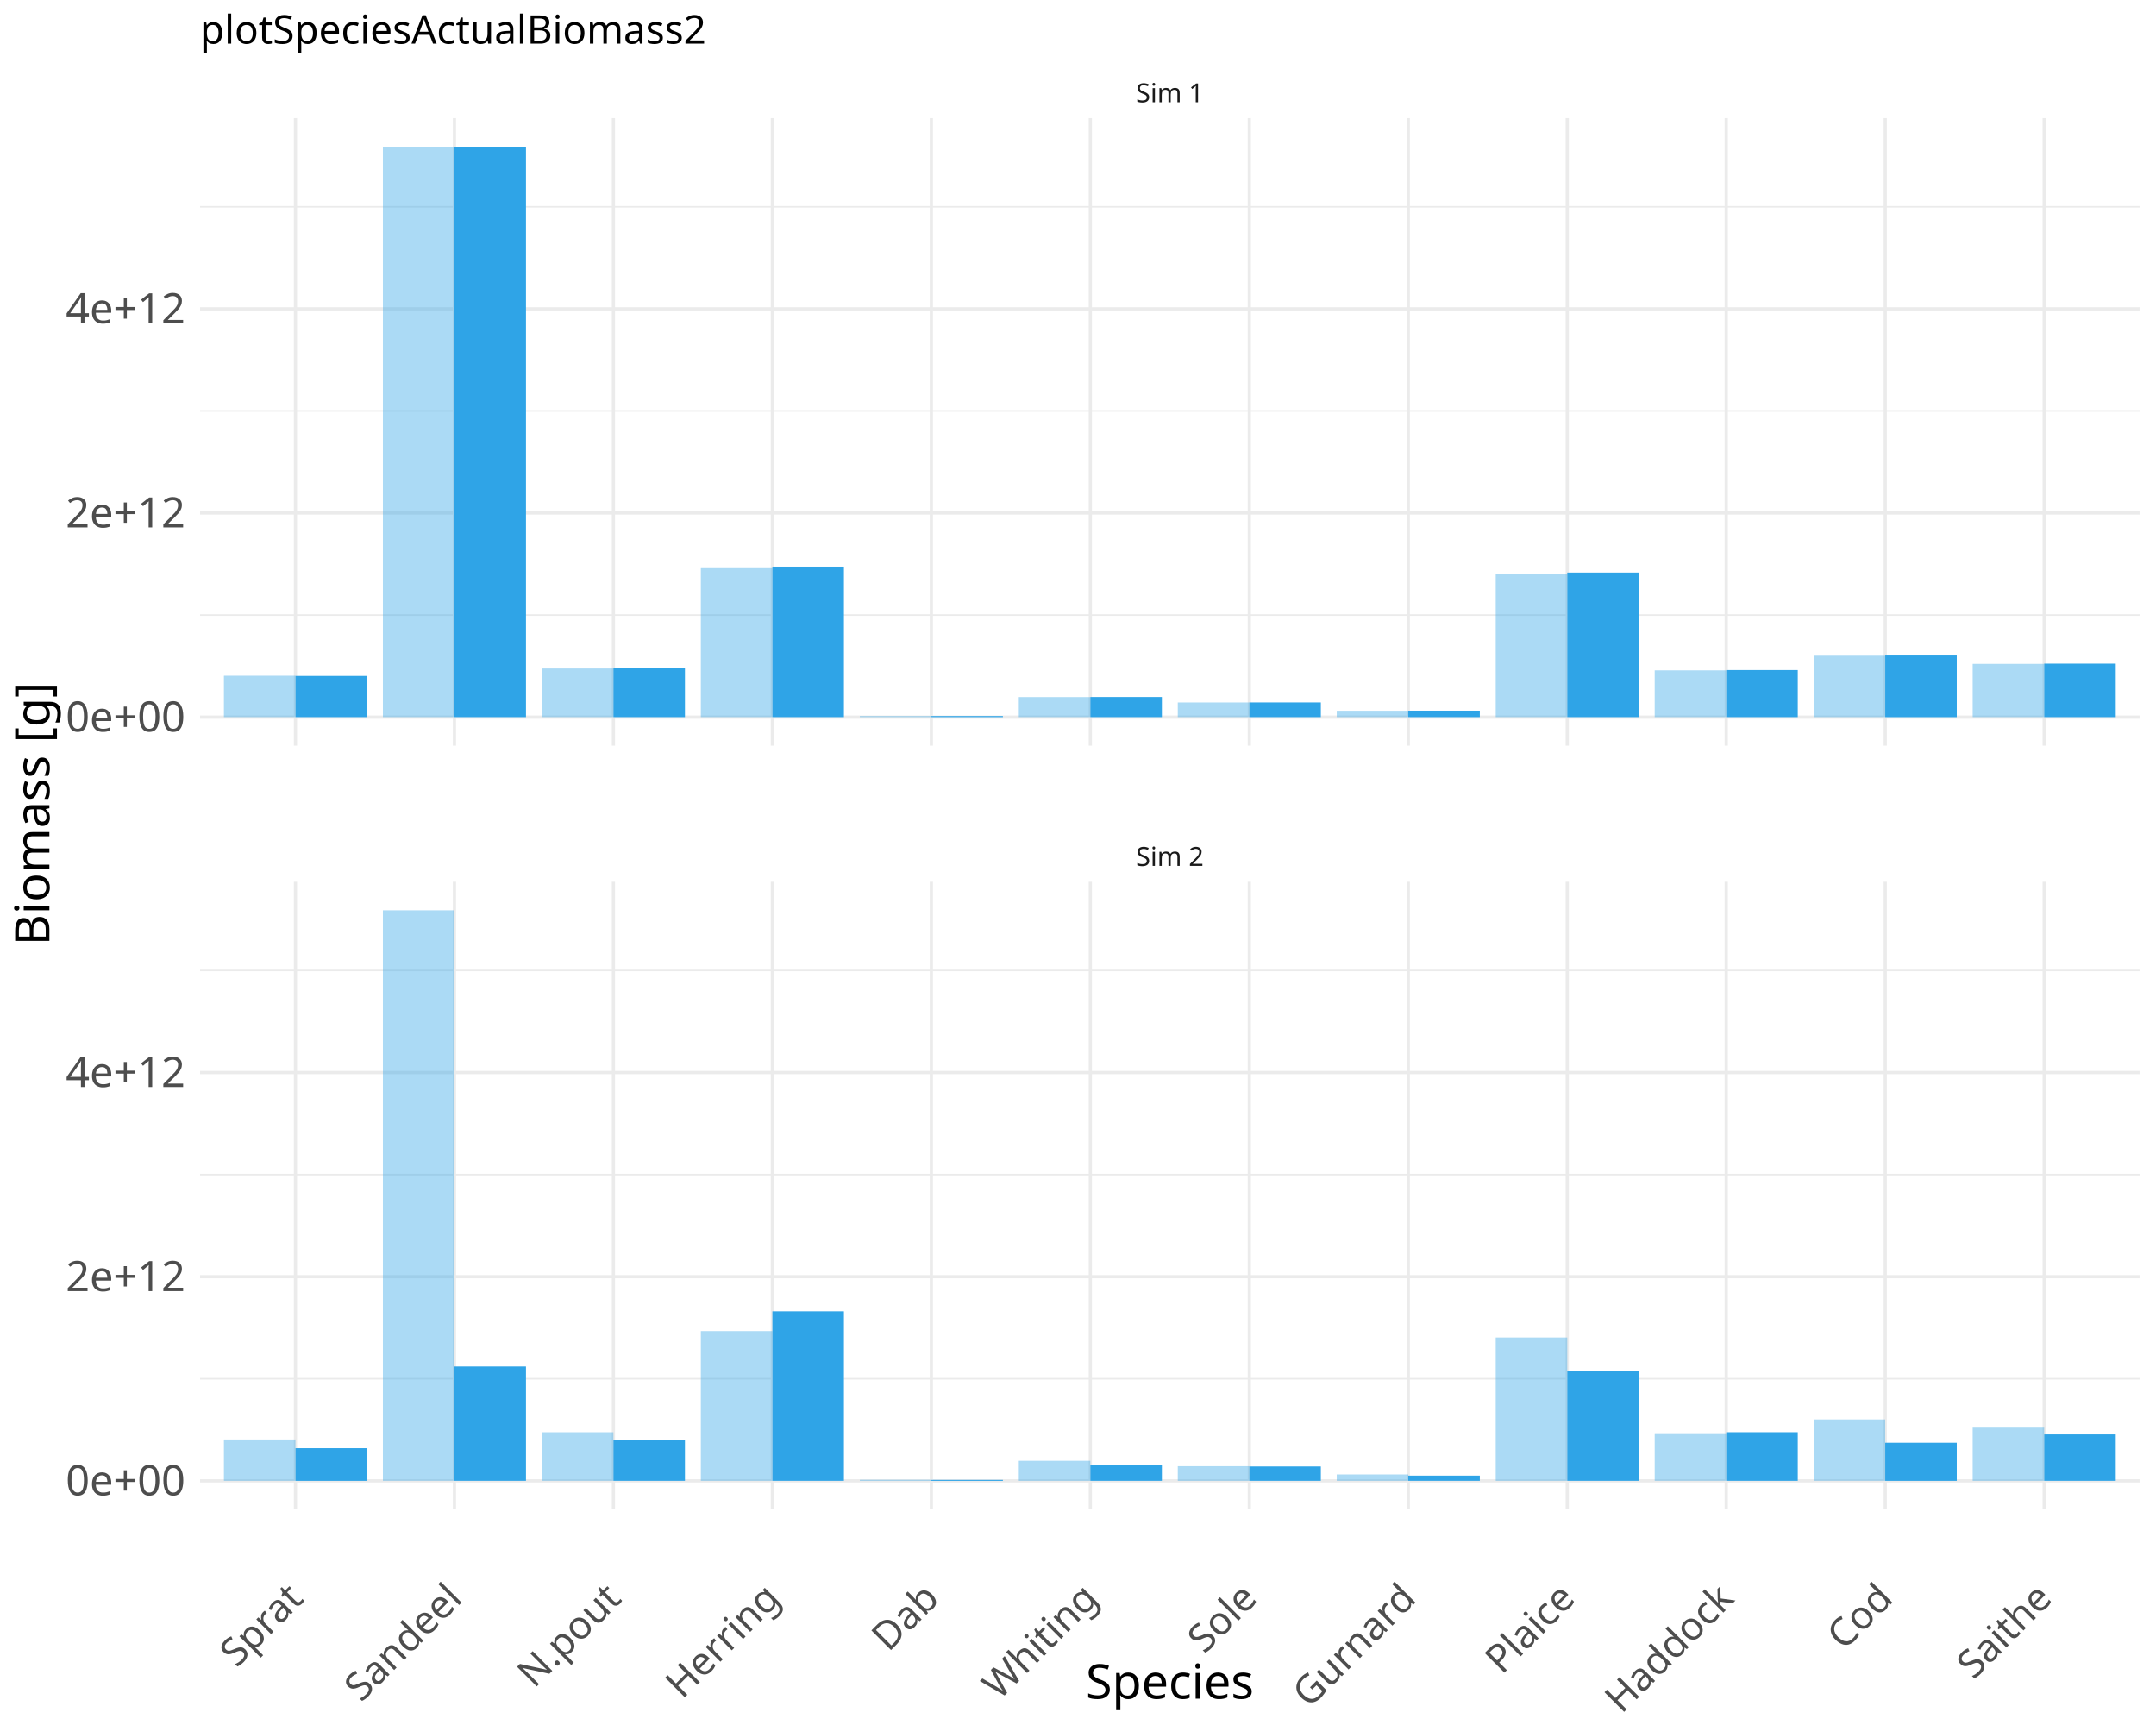
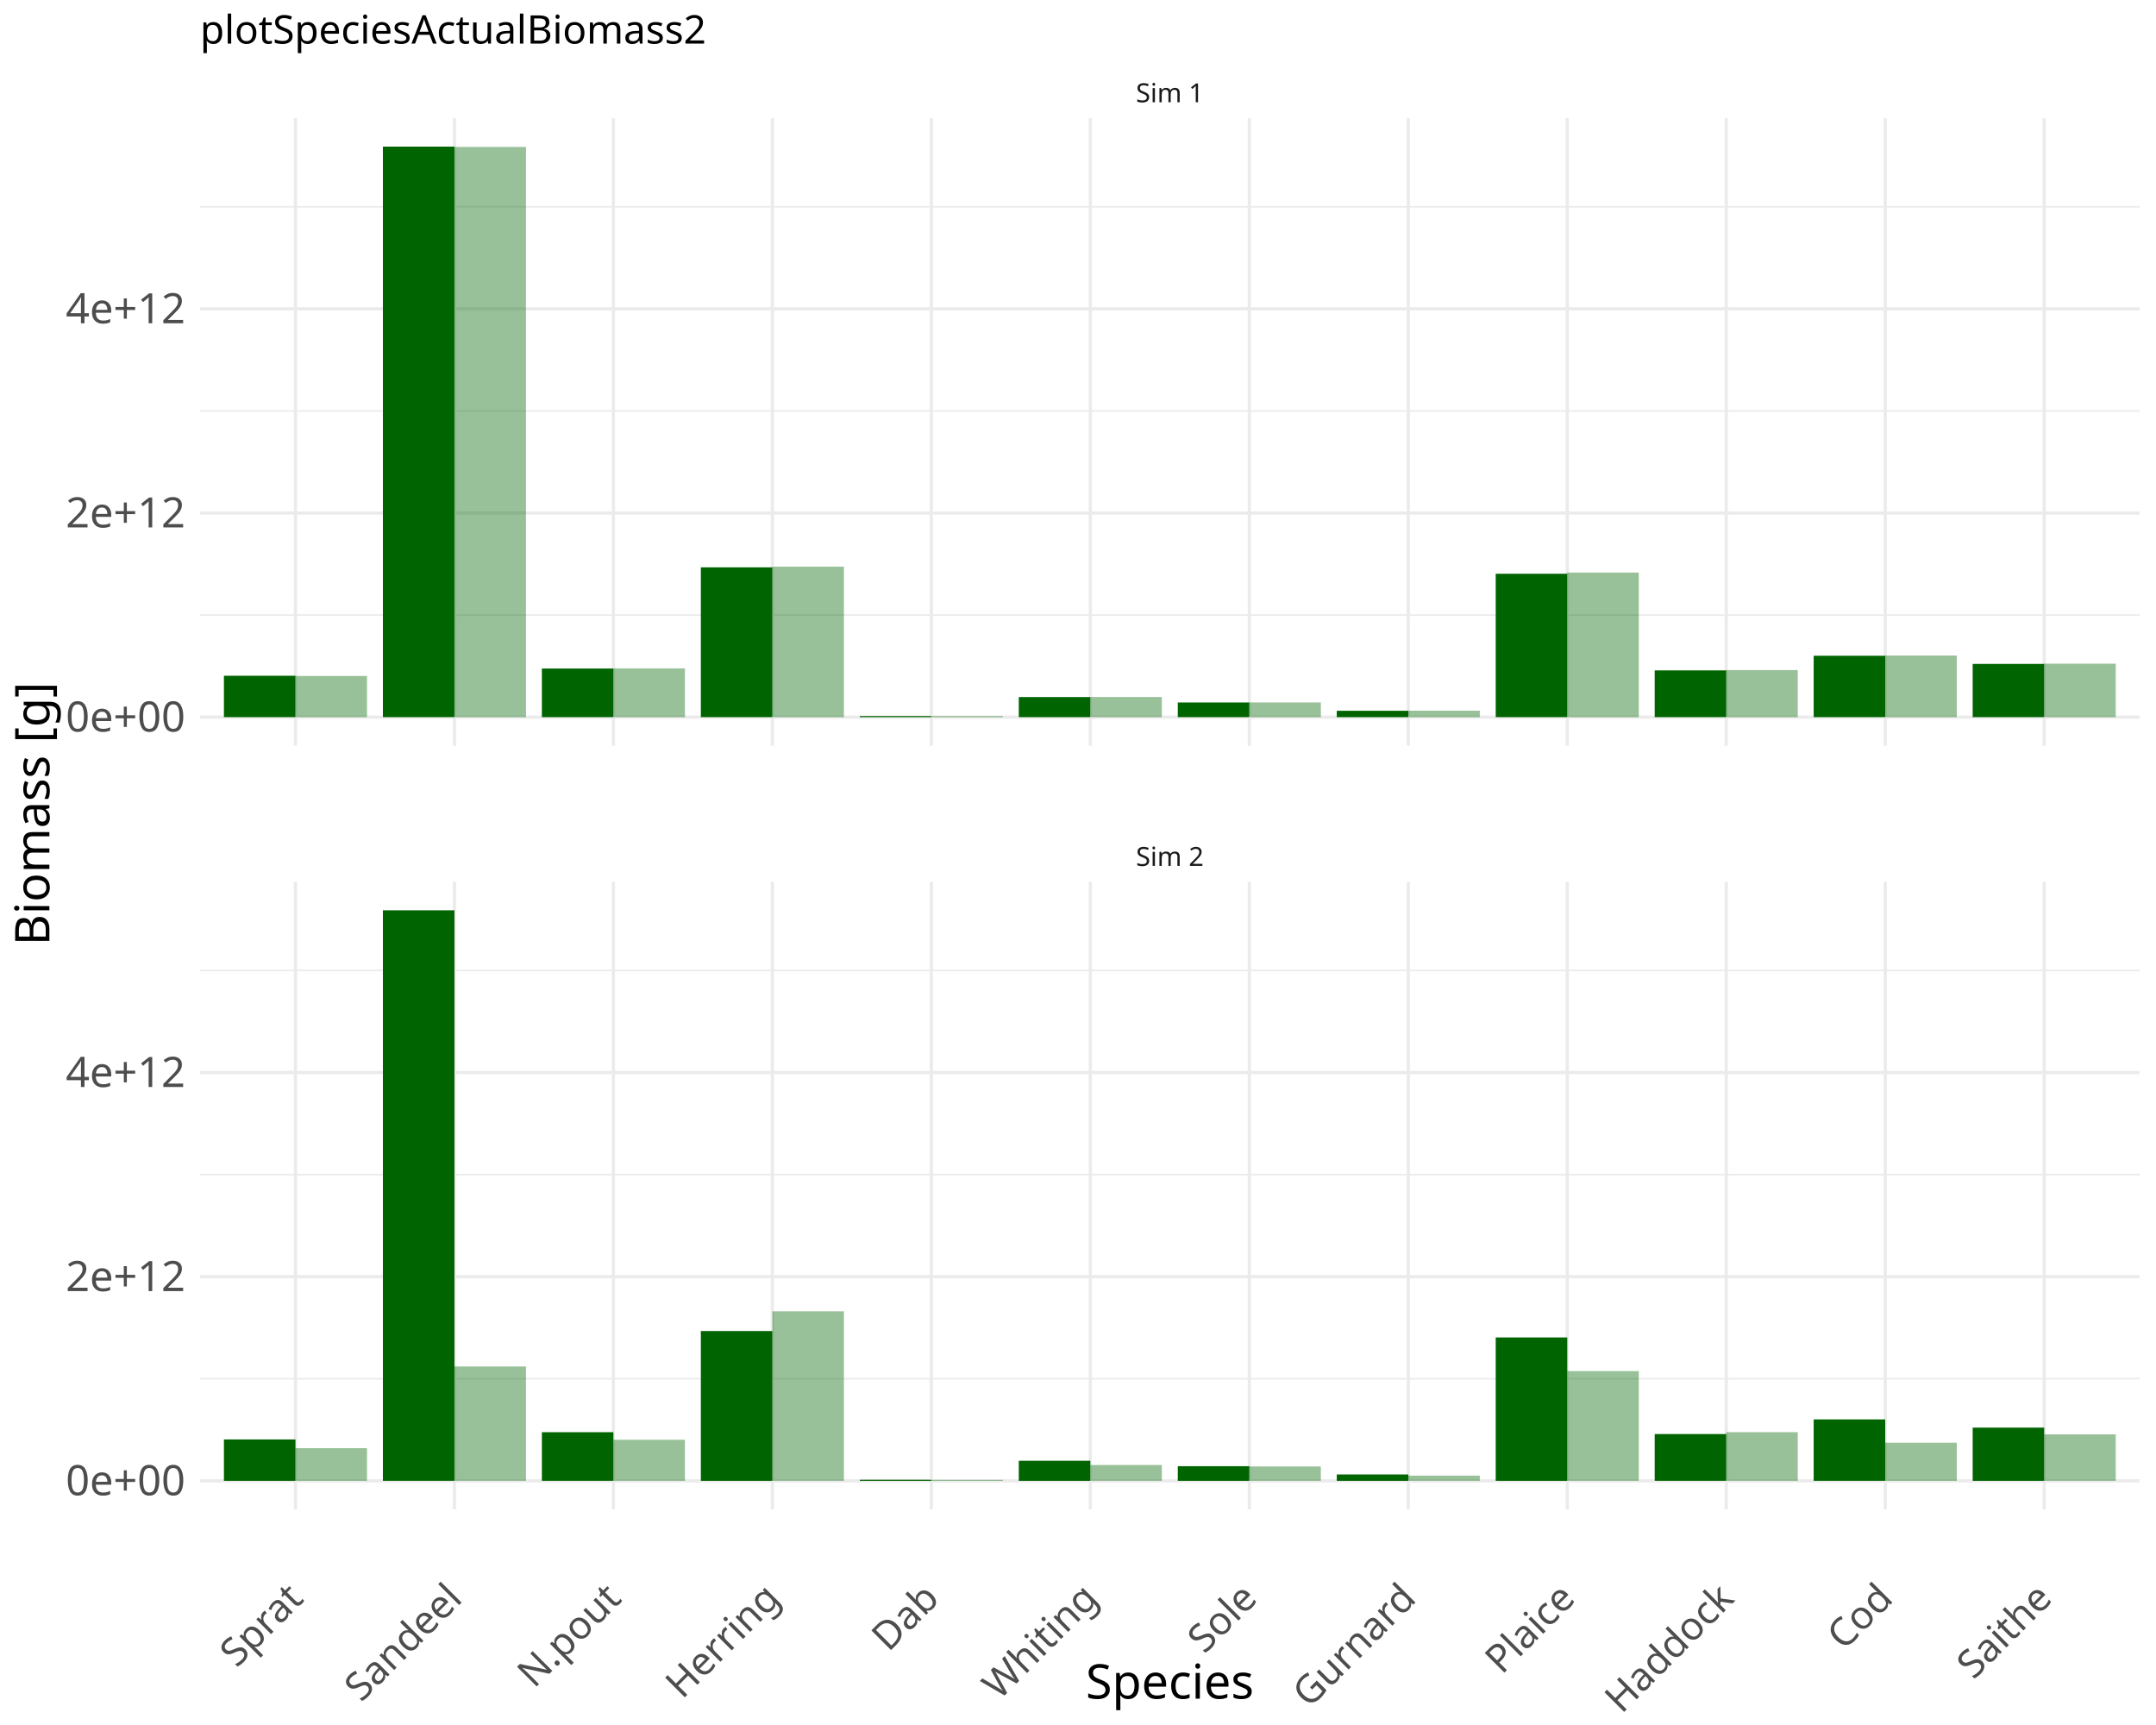
<svg xmlns="http://www.w3.org/2000/svg" class="svglite" data-engine-version="2.0" width="720.00pt" height="576.00pt" viewBox="0 0 720.00 576.00">
  <defs>
    <style type="text/css">
    .svglite line, .svglite polyline, .svglite polygon, .svglite path, .svglite rect, .svglite circle {
      fill: none;
      stroke: #000000;
      stroke-linecap: round;
      stroke-linejoin: round;
      stroke-miterlimit: 10.00;
    }
  </style>
  </defs>
  <rect width="100%" height="100%" style="stroke: none; fill: #FFFFFF;" />
  <defs>
    <clipPath id="cpMC4wMHw3MjAuMDB8MC4wMHw1NzYuMDA=">
      <rect x="0.00" y="0.00" width="720.00" height="576.00" />
    </clipPath>
  </defs>
  <g clip-path="url(#cpMC4wMHw3MjAuMDB8MC4wMHw1NzYuMDA=)">
    <rect x="0.00" y="0.00" width="720.00" height="576.00" style="stroke-width: 1.07; stroke: none; fill: #FFFFFF;" />
  </g>
  <defs>
    <clipPath id="cpNjYuODF8NzE0LjUyfDM5LjQzfDI0OC45OQ==">
      <rect x="66.81" y="39.43" width="647.71" height="209.55" />
    </clipPath>
  </defs>
  <g clip-path="url(#cpNjYuODF8NzE0LjUyfDM5LjQzfDI0OC45OQ==)">
    <polyline points="66.81,205.38 714.52,205.38 " style="stroke-width: 0.53; stroke: #EBEBEB; stroke-linecap: butt;" />
    <polyline points="66.81,137.21 714.52,137.21 " style="stroke-width: 0.53; stroke: #EBEBEB; stroke-linecap: butt;" />
    <polyline points="66.81,69.05 714.52,69.05 " style="stroke-width: 0.53; stroke: #EBEBEB; stroke-linecap: butt;" />
    <polyline points="66.81,239.46 714.52,239.46 " style="stroke-width: 1.07; stroke: #EBEBEB; stroke-linecap: butt;" />
    <polyline points="66.81,171.30 714.52,171.30 " style="stroke-width: 1.07; stroke: #EBEBEB; stroke-linecap: butt;" />
    <polyline points="66.81,103.13 714.52,103.13 " style="stroke-width: 1.07; stroke: #EBEBEB; stroke-linecap: butt;" />
    <polyline points="98.67,248.99 98.67,39.43 " style="stroke-width: 1.07; stroke: #EBEBEB; stroke-linecap: butt;" />
    <polyline points="151.76,248.99 151.76,39.43 " style="stroke-width: 1.07; stroke: #EBEBEB; stroke-linecap: butt;" />
    <polyline points="204.85,248.99 204.85,39.43 " style="stroke-width: 1.07; stroke: #EBEBEB; stroke-linecap: butt;" />
    <polyline points="257.94,248.99 257.94,39.43 " style="stroke-width: 1.07; stroke: #EBEBEB; stroke-linecap: butt;" />
    <polyline points="311.03,248.99 311.03,39.43 " style="stroke-width: 1.07; stroke: #EBEBEB; stroke-linecap: butt;" />
    <polyline points="364.12,248.99 364.12,39.43 " style="stroke-width: 1.07; stroke: #EBEBEB; stroke-linecap: butt;" />
    <polyline points="417.21,248.99 417.21,39.43 " style="stroke-width: 1.07; stroke: #EBEBEB; stroke-linecap: butt;" />
    <polyline points="470.30,248.99 470.30,39.43 " style="stroke-width: 1.07; stroke: #EBEBEB; stroke-linecap: butt;" />
    <polyline points="523.39,248.99 523.39,39.43 " style="stroke-width: 1.07; stroke: #EBEBEB; stroke-linecap: butt;" />
    <polyline points="576.48,248.99 576.48,39.43 " style="stroke-width: 1.07; stroke: #EBEBEB; stroke-linecap: butt;" />
    <polyline points="629.58,248.99 629.58,39.43 " style="stroke-width: 1.07; stroke: #EBEBEB; stroke-linecap: butt;" />
    <polyline points="682.67,248.99 682.67,39.43 " style="stroke-width: 1.07; stroke: #EBEBEB; stroke-linecap: butt;" />
-     <rect x="74.78" y="225.64" width="23.89" height="13.82" style="stroke-width: 1.07; stroke: none; stroke-linecap: butt; stroke-linejoin: miter; fill: #2FA4E7; fill-opacity: 0.40;" />
-     <rect x="127.87" y="48.96" width="23.89" height="190.50" style="stroke-width: 1.07; stroke: none; stroke-linecap: butt; stroke-linejoin: miter; fill: #2FA4E7; fill-opacity: 0.40;" />
-     <rect x="180.96" y="223.23" width="23.89" height="16.23" style="stroke-width: 1.07; stroke: none; stroke-linecap: butt; stroke-linejoin: miter; fill: #2FA4E7; fill-opacity: 0.40;" />
-     <rect x="234.05" y="189.44" width="23.89" height="50.02" style="stroke-width: 1.07; stroke: none; stroke-linecap: butt; stroke-linejoin: miter; fill: #2FA4E7; fill-opacity: 0.40;" />
-     <rect x="287.14" y="239.10" width="23.89" height="0.36" style="stroke-width: 1.07; stroke: none; stroke-linecap: butt; stroke-linejoin: miter; fill: #2FA4E7; fill-opacity: 0.40;" />
-     <rect x="340.23" y="232.76" width="23.89" height="6.70" style="stroke-width: 1.07; stroke: none; stroke-linecap: butt; stroke-linejoin: miter; fill: #2FA4E7; fill-opacity: 0.40;" />
-     <rect x="393.32" y="234.57" width="23.89" height="4.89" style="stroke-width: 1.07; stroke: none; stroke-linecap: butt; stroke-linejoin: miter; fill: #2FA4E7; fill-opacity: 0.40;" />
-     <rect x="446.41" y="237.34" width="23.89" height="2.13" style="stroke-width: 1.07; stroke: none; stroke-linecap: butt; stroke-linejoin: miter; fill: #2FA4E7; fill-opacity: 0.40;" />
-     <rect x="499.50" y="191.58" width="23.89" height="47.88" style="stroke-width: 1.07; stroke: none; stroke-linecap: butt; stroke-linejoin: miter; fill: #2FA4E7; fill-opacity: 0.40;" />
-     <rect x="552.59" y="223.85" width="23.89" height="15.61" style="stroke-width: 1.07; stroke: none; stroke-linecap: butt; stroke-linejoin: miter; fill: #2FA4E7; fill-opacity: 0.40;" />
-     <rect x="605.68" y="218.96" width="23.89" height="20.50" style="stroke-width: 1.07; stroke: none; stroke-linecap: butt; stroke-linejoin: miter; fill: #2FA4E7; fill-opacity: 0.40;" />
-     <rect x="658.78" y="221.69" width="23.89" height="17.77" style="stroke-width: 1.07; stroke: none; stroke-linecap: butt; stroke-linejoin: miter; fill: #2FA4E7; fill-opacity: 0.40;" />
-     <rect x="98.67" y="225.71" width="23.89" height="13.75" style="stroke-width: 1.07; stroke: none; stroke-linecap: butt; stroke-linejoin: miter; fill: #2FA4E7;" />
-     <rect x="151.76" y="49.05" width="23.89" height="190.41" style="stroke-width: 1.07; stroke: none; stroke-linecap: butt; stroke-linejoin: miter; fill: #2FA4E7;" />
-     <rect x="204.85" y="223.18" width="23.89" height="16.28" style="stroke-width: 1.07; stroke: none; stroke-linecap: butt; stroke-linejoin: miter; fill: #2FA4E7;" />
-     <rect x="257.94" y="189.21" width="23.89" height="50.25" style="stroke-width: 1.07; stroke: none; stroke-linecap: butt; stroke-linejoin: miter; fill: #2FA4E7;" />
-     <rect x="311.03" y="239.10" width="23.89" height="0.36" style="stroke-width: 1.07; stroke: none; stroke-linecap: butt; stroke-linejoin: miter; fill: #2FA4E7;" />
-     <rect x="364.12" y="232.74" width="23.89" height="6.72" style="stroke-width: 1.07; stroke: none; stroke-linecap: butt; stroke-linejoin: miter; fill: #2FA4E7;" />
-     <rect x="417.21" y="234.56" width="23.89" height="4.90" style="stroke-width: 1.07; stroke: none; stroke-linecap: butt; stroke-linejoin: miter; fill: #2FA4E7;" />
-     <rect x="470.30" y="237.31" width="23.89" height="2.15" style="stroke-width: 1.07; stroke: none; stroke-linecap: butt; stroke-linejoin: miter; fill: #2FA4E7;" />
-     <rect x="523.39" y="191.19" width="23.89" height="48.27" style="stroke-width: 1.07; stroke: none; stroke-linecap: butt; stroke-linejoin: miter; fill: #2FA4E7;" />
-     <rect x="576.48" y="223.75" width="23.89" height="15.71" style="stroke-width: 1.07; stroke: none; stroke-linecap: butt; stroke-linejoin: miter; fill: #2FA4E7;" />
-     <rect x="629.58" y="218.89" width="23.89" height="20.58" style="stroke-width: 1.07; stroke: none; stroke-linecap: butt; stroke-linejoin: miter; fill: #2FA4E7;" />
-     <rect x="682.67" y="221.61" width="23.89" height="17.85" style="stroke-width: 1.07; stroke: none; stroke-linecap: butt; stroke-linejoin: miter; fill: #2FA4E7;" />
+     <rect x="74.78" y="225.64" width="23.89" height="13.82" style="stroke-width: 1.07; stroke: none; stroke-linecap: butt; stroke-linejoin: miter; fill: #006400;" />
+     <rect x="127.87" y="48.96" width="23.89" height="190.50" style="stroke-width: 1.07; stroke: none; stroke-linecap: butt; stroke-linejoin: miter; fill: #006400;" />
+     <rect x="180.96" y="223.23" width="23.89" height="16.23" style="stroke-width: 1.07; stroke: none; stroke-linecap: butt; stroke-linejoin: miter; fill: #006400;" />
+     <rect x="234.05" y="189.44" width="23.89" height="50.02" style="stroke-width: 1.07; stroke: none; stroke-linecap: butt; stroke-linejoin: miter; fill: #006400;" />
+     <rect x="287.14" y="239.10" width="23.89" height="0.36" style="stroke-width: 1.07; stroke: none; stroke-linecap: butt; stroke-linejoin: miter; fill: #006400;" />
+     <rect x="340.23" y="232.76" width="23.89" height="6.70" style="stroke-width: 1.07; stroke: none; stroke-linecap: butt; stroke-linejoin: miter; fill: #006400;" />
+     <rect x="393.32" y="234.57" width="23.89" height="4.89" style="stroke-width: 1.07; stroke: none; stroke-linecap: butt; stroke-linejoin: miter; fill: #006400;" />
+     <rect x="446.41" y="237.34" width="23.89" height="2.13" style="stroke-width: 1.07; stroke: none; stroke-linecap: butt; stroke-linejoin: miter; fill: #006400;" />
+     <rect x="499.50" y="191.58" width="23.89" height="47.88" style="stroke-width: 1.07; stroke: none; stroke-linecap: butt; stroke-linejoin: miter; fill: #006400;" />
+     <rect x="552.59" y="223.85" width="23.89" height="15.61" style="stroke-width: 1.07; stroke: none; stroke-linecap: butt; stroke-linejoin: miter; fill: #006400;" />
+     <rect x="605.68" y="218.96" width="23.89" height="20.50" style="stroke-width: 1.07; stroke: none; stroke-linecap: butt; stroke-linejoin: miter; fill: #006400;" />
+     <rect x="658.78" y="221.69" width="23.89" height="17.77" style="stroke-width: 1.07; stroke: none; stroke-linecap: butt; stroke-linejoin: miter; fill: #006400;" />
+     <rect x="98.67" y="225.71" width="23.89" height="13.75" style="stroke-width: 1.07; stroke: none; stroke-linecap: butt; stroke-linejoin: miter; fill: #006400; fill-opacity: 0.40;" />
+     <rect x="151.76" y="49.05" width="23.89" height="190.41" style="stroke-width: 1.07; stroke: none; stroke-linecap: butt; stroke-linejoin: miter; fill: #006400; fill-opacity: 0.40;" />
+     <rect x="204.85" y="223.18" width="23.89" height="16.28" style="stroke-width: 1.07; stroke: none; stroke-linecap: butt; stroke-linejoin: miter; fill: #006400; fill-opacity: 0.40;" />
+     <rect x="257.94" y="189.21" width="23.89" height="50.25" style="stroke-width: 1.07; stroke: none; stroke-linecap: butt; stroke-linejoin: miter; fill: #006400; fill-opacity: 0.40;" />
+     <rect x="311.03" y="239.10" width="23.89" height="0.36" style="stroke-width: 1.07; stroke: none; stroke-linecap: butt; stroke-linejoin: miter; fill: #006400; fill-opacity: 0.40;" />
+     <rect x="364.12" y="232.74" width="23.89" height="6.72" style="stroke-width: 1.07; stroke: none; stroke-linecap: butt; stroke-linejoin: miter; fill: #006400; fill-opacity: 0.40;" />
+     <rect x="417.21" y="234.56" width="23.89" height="4.90" style="stroke-width: 1.07; stroke: none; stroke-linecap: butt; stroke-linejoin: miter; fill: #006400; fill-opacity: 0.40;" />
+     <rect x="470.30" y="237.31" width="23.89" height="2.15" style="stroke-width: 1.07; stroke: none; stroke-linecap: butt; stroke-linejoin: miter; fill: #006400; fill-opacity: 0.40;" />
+     <rect x="523.39" y="191.19" width="23.89" height="48.27" style="stroke-width: 1.07; stroke: none; stroke-linecap: butt; stroke-linejoin: miter; fill: #006400; fill-opacity: 0.40;" />
+     <rect x="576.48" y="223.75" width="23.89" height="15.71" style="stroke-width: 1.07; stroke: none; stroke-linecap: butt; stroke-linejoin: miter; fill: #006400; fill-opacity: 0.40;" />
+     <rect x="629.58" y="218.89" width="23.89" height="20.58" style="stroke-width: 1.07; stroke: none; stroke-linecap: butt; stroke-linejoin: miter; fill: #006400; fill-opacity: 0.40;" />
+     <rect x="682.67" y="221.61" width="23.89" height="17.85" style="stroke-width: 1.07; stroke: none; stroke-linecap: butt; stroke-linejoin: miter; fill: #006400; fill-opacity: 0.40;" />
  </g>
  <g clip-path="url(#cpMC4wMHw3MjAuMDB8MC4wMHw1NzYuMDA=)">
</g>
  <defs>
    <clipPath id="cpNjYuODF8NzE0LjUyfDI5NC40NHw1MDMuOTk=">
      <rect x="66.81" y="294.44" width="647.71" height="209.55" />
    </clipPath>
  </defs>
  <g clip-path="url(#cpNjYuODF8NzE0LjUyfDI5NC40NHw1MDMuOTk=)">
    <polyline points="66.81,460.38 714.52,460.38 " style="stroke-width: 0.53; stroke: #EBEBEB; stroke-linecap: butt;" />
    <polyline points="66.81,392.22 714.52,392.22 " style="stroke-width: 0.53; stroke: #EBEBEB; stroke-linecap: butt;" />
    <polyline points="66.81,324.05 714.52,324.05 " style="stroke-width: 0.53; stroke: #EBEBEB; stroke-linecap: butt;" />
    <polyline points="66.81,494.47 714.52,494.47 " style="stroke-width: 1.07; stroke: #EBEBEB; stroke-linecap: butt;" />
    <polyline points="66.81,426.30 714.52,426.30 " style="stroke-width: 1.07; stroke: #EBEBEB; stroke-linecap: butt;" />
    <polyline points="66.81,358.13 714.52,358.13 " style="stroke-width: 1.07; stroke: #EBEBEB; stroke-linecap: butt;" />
    <polyline points="98.67,503.99 98.67,294.44 " style="stroke-width: 1.07; stroke: #EBEBEB; stroke-linecap: butt;" />
    <polyline points="151.76,503.99 151.76,294.44 " style="stroke-width: 1.07; stroke: #EBEBEB; stroke-linecap: butt;" />
    <polyline points="204.85,503.99 204.85,294.44 " style="stroke-width: 1.07; stroke: #EBEBEB; stroke-linecap: butt;" />
    <polyline points="257.94,503.99 257.94,294.44 " style="stroke-width: 1.07; stroke: #EBEBEB; stroke-linecap: butt;" />
    <polyline points="311.03,503.99 311.03,294.44 " style="stroke-width: 1.07; stroke: #EBEBEB; stroke-linecap: butt;" />
    <polyline points="364.12,503.99 364.12,294.44 " style="stroke-width: 1.07; stroke: #EBEBEB; stroke-linecap: butt;" />
    <polyline points="417.21,503.99 417.21,294.44 " style="stroke-width: 1.07; stroke: #EBEBEB; stroke-linecap: butt;" />
    <polyline points="470.30,503.99 470.30,294.44 " style="stroke-width: 1.07; stroke: #EBEBEB; stroke-linecap: butt;" />
    <polyline points="523.39,503.99 523.39,294.44 " style="stroke-width: 1.07; stroke: #EBEBEB; stroke-linecap: butt;" />
    <polyline points="576.48,503.99 576.48,294.44 " style="stroke-width: 1.07; stroke: #EBEBEB; stroke-linecap: butt;" />
    <polyline points="629.58,503.99 629.58,294.44 " style="stroke-width: 1.07; stroke: #EBEBEB; stroke-linecap: butt;" />
    <polyline points="682.67,503.99 682.67,294.44 " style="stroke-width: 1.07; stroke: #EBEBEB; stroke-linecap: butt;" />
-     <rect x="74.78" y="480.65" width="23.89" height="13.82" style="stroke-width: 1.07; stroke: none; stroke-linecap: butt; stroke-linejoin: miter; fill: #2FA4E7; fill-opacity: 0.40;" />
-     <rect x="127.87" y="303.96" width="23.89" height="190.50" style="stroke-width: 1.07; stroke: none; stroke-linecap: butt; stroke-linejoin: miter; fill: #2FA4E7; fill-opacity: 0.40;" />
-     <rect x="180.96" y="478.23" width="23.89" height="16.23" style="stroke-width: 1.07; stroke: none; stroke-linecap: butt; stroke-linejoin: miter; fill: #2FA4E7; fill-opacity: 0.40;" />
-     <rect x="234.05" y="444.45" width="23.89" height="50.02" style="stroke-width: 1.07; stroke: none; stroke-linecap: butt; stroke-linejoin: miter; fill: #2FA4E7; fill-opacity: 0.40;" />
-     <rect x="287.14" y="494.11" width="23.89" height="0.36" style="stroke-width: 1.07; stroke: none; stroke-linecap: butt; stroke-linejoin: miter; fill: #2FA4E7; fill-opacity: 0.40;" />
-     <rect x="340.23" y="487.77" width="23.89" height="6.70" style="stroke-width: 1.07; stroke: none; stroke-linecap: butt; stroke-linejoin: miter; fill: #2FA4E7; fill-opacity: 0.40;" />
-     <rect x="393.32" y="489.58" width="23.89" height="4.89" style="stroke-width: 1.07; stroke: none; stroke-linecap: butt; stroke-linejoin: miter; fill: #2FA4E7; fill-opacity: 0.40;" />
-     <rect x="446.41" y="492.34" width="23.89" height="2.13" style="stroke-width: 1.07; stroke: none; stroke-linecap: butt; stroke-linejoin: miter; fill: #2FA4E7; fill-opacity: 0.40;" />
-     <rect x="499.50" y="446.59" width="23.89" height="47.88" style="stroke-width: 1.07; stroke: none; stroke-linecap: butt; stroke-linejoin: miter; fill: #2FA4E7; fill-opacity: 0.40;" />
-     <rect x="552.59" y="478.85" width="23.89" height="15.61" style="stroke-width: 1.07; stroke: none; stroke-linecap: butt; stroke-linejoin: miter; fill: #2FA4E7; fill-opacity: 0.40;" />
-     <rect x="605.68" y="473.96" width="23.89" height="20.50" style="stroke-width: 1.07; stroke: none; stroke-linecap: butt; stroke-linejoin: miter; fill: #2FA4E7; fill-opacity: 0.40;" />
-     <rect x="658.78" y="476.70" width="23.89" height="17.77" style="stroke-width: 1.07; stroke: none; stroke-linecap: butt; stroke-linejoin: miter; fill: #2FA4E7; fill-opacity: 0.40;" />
-     <rect x="98.67" y="483.56" width="23.89" height="10.91" style="stroke-width: 1.07; stroke: none; stroke-linecap: butt; stroke-linejoin: miter; fill: #2FA4E7;" />
-     <rect x="151.76" y="456.28" width="23.89" height="38.18" style="stroke-width: 1.07; stroke: none; stroke-linecap: butt; stroke-linejoin: miter; fill: #2FA4E7;" />
-     <rect x="204.85" y="480.75" width="23.89" height="13.71" style="stroke-width: 1.07; stroke: none; stroke-linecap: butt; stroke-linejoin: miter; fill: #2FA4E7;" />
-     <rect x="257.94" y="437.86" width="23.89" height="56.60" style="stroke-width: 1.07; stroke: none; stroke-linecap: butt; stroke-linejoin: miter; fill: #2FA4E7;" />
-     <rect x="311.03" y="494.15" width="23.89" height="0.32" style="stroke-width: 1.07; stroke: none; stroke-linecap: butt; stroke-linejoin: miter; fill: #2FA4E7;" />
-     <rect x="364.12" y="489.18" width="23.89" height="5.28" style="stroke-width: 1.07; stroke: none; stroke-linecap: butt; stroke-linejoin: miter; fill: #2FA4E7;" />
-     <rect x="417.21" y="489.67" width="23.89" height="4.79" style="stroke-width: 1.07; stroke: none; stroke-linecap: butt; stroke-linejoin: miter; fill: #2FA4E7;" />
-     <rect x="470.30" y="492.73" width="23.89" height="1.73" style="stroke-width: 1.07; stroke: none; stroke-linecap: butt; stroke-linejoin: miter; fill: #2FA4E7;" />
-     <rect x="523.39" y="457.83" width="23.89" height="36.63" style="stroke-width: 1.07; stroke: none; stroke-linecap: butt; stroke-linejoin: miter; fill: #2FA4E7;" />
-     <rect x="576.48" y="478.22" width="23.89" height="16.24" style="stroke-width: 1.07; stroke: none; stroke-linecap: butt; stroke-linejoin: miter; fill: #2FA4E7;" />
-     <rect x="629.58" y="481.74" width="23.89" height="12.73" style="stroke-width: 1.07; stroke: none; stroke-linecap: butt; stroke-linejoin: miter; fill: #2FA4E7;" />
-     <rect x="682.67" y="478.96" width="23.89" height="15.50" style="stroke-width: 1.07; stroke: none; stroke-linecap: butt; stroke-linejoin: miter; fill: #2FA4E7;" />
+     <rect x="74.78" y="480.65" width="23.89" height="13.82" style="stroke-width: 1.07; stroke: none; stroke-linecap: butt; stroke-linejoin: miter; fill: #006400;" />
+     <rect x="127.87" y="303.96" width="23.89" height="190.50" style="stroke-width: 1.07; stroke: none; stroke-linecap: butt; stroke-linejoin: miter; fill: #006400;" />
+     <rect x="180.96" y="478.23" width="23.89" height="16.23" style="stroke-width: 1.07; stroke: none; stroke-linecap: butt; stroke-linejoin: miter; fill: #006400;" />
+     <rect x="234.05" y="444.45" width="23.89" height="50.02" style="stroke-width: 1.07; stroke: none; stroke-linecap: butt; stroke-linejoin: miter; fill: #006400;" />
+     <rect x="287.14" y="494.11" width="23.89" height="0.36" style="stroke-width: 1.07; stroke: none; stroke-linecap: butt; stroke-linejoin: miter; fill: #006400;" />
+     <rect x="340.23" y="487.77" width="23.89" height="6.70" style="stroke-width: 1.07; stroke: none; stroke-linecap: butt; stroke-linejoin: miter; fill: #006400;" />
+     <rect x="393.32" y="489.58" width="23.89" height="4.89" style="stroke-width: 1.07; stroke: none; stroke-linecap: butt; stroke-linejoin: miter; fill: #006400;" />
+     <rect x="446.41" y="492.34" width="23.89" height="2.13" style="stroke-width: 1.07; stroke: none; stroke-linecap: butt; stroke-linejoin: miter; fill: #006400;" />
+     <rect x="499.50" y="446.59" width="23.89" height="47.88" style="stroke-width: 1.07; stroke: none; stroke-linecap: butt; stroke-linejoin: miter; fill: #006400;" />
+     <rect x="552.59" y="478.85" width="23.89" height="15.61" style="stroke-width: 1.07; stroke: none; stroke-linecap: butt; stroke-linejoin: miter; fill: #006400;" />
+     <rect x="605.68" y="473.96" width="23.89" height="20.50" style="stroke-width: 1.07; stroke: none; stroke-linecap: butt; stroke-linejoin: miter; fill: #006400;" />
+     <rect x="658.78" y="476.70" width="23.89" height="17.77" style="stroke-width: 1.07; stroke: none; stroke-linecap: butt; stroke-linejoin: miter; fill: #006400;" />
+     <rect x="98.67" y="483.56" width="23.89" height="10.91" style="stroke-width: 1.07; stroke: none; stroke-linecap: butt; stroke-linejoin: miter; fill: #006400; fill-opacity: 0.40;" />
+     <rect x="151.76" y="456.28" width="23.89" height="38.18" style="stroke-width: 1.07; stroke: none; stroke-linecap: butt; stroke-linejoin: miter; fill: #006400; fill-opacity: 0.40;" />
+     <rect x="204.85" y="480.75" width="23.89" height="13.71" style="stroke-width: 1.07; stroke: none; stroke-linecap: butt; stroke-linejoin: miter; fill: #006400; fill-opacity: 0.40;" />
+     <rect x="257.94" y="437.86" width="23.89" height="56.60" style="stroke-width: 1.07; stroke: none; stroke-linecap: butt; stroke-linejoin: miter; fill: #006400; fill-opacity: 0.40;" />
+     <rect x="311.03" y="494.15" width="23.89" height="0.32" style="stroke-width: 1.07; stroke: none; stroke-linecap: butt; stroke-linejoin: miter; fill: #006400; fill-opacity: 0.40;" />
+     <rect x="364.12" y="489.18" width="23.89" height="5.28" style="stroke-width: 1.07; stroke: none; stroke-linecap: butt; stroke-linejoin: miter; fill: #006400; fill-opacity: 0.40;" />
+     <rect x="417.21" y="489.67" width="23.89" height="4.79" style="stroke-width: 1.07; stroke: none; stroke-linecap: butt; stroke-linejoin: miter; fill: #006400; fill-opacity: 0.40;" />
+     <rect x="470.30" y="492.73" width="23.89" height="1.73" style="stroke-width: 1.07; stroke: none; stroke-linecap: butt; stroke-linejoin: miter; fill: #006400; fill-opacity: 0.40;" />
+     <rect x="523.39" y="457.83" width="23.89" height="36.63" style="stroke-width: 1.07; stroke: none; stroke-linecap: butt; stroke-linejoin: miter; fill: #006400; fill-opacity: 0.40;" />
+     <rect x="576.48" y="478.22" width="23.89" height="16.24" style="stroke-width: 1.07; stroke: none; stroke-linecap: butt; stroke-linejoin: miter; fill: #006400; fill-opacity: 0.40;" />
+     <rect x="629.58" y="481.74" width="23.89" height="12.73" style="stroke-width: 1.07; stroke: none; stroke-linecap: butt; stroke-linejoin: miter; fill: #006400; fill-opacity: 0.40;" />
+     <rect x="682.67" y="478.96" width="23.89" height="15.50" style="stroke-width: 1.07; stroke: none; stroke-linecap: butt; stroke-linejoin: miter; fill: #006400; fill-opacity: 0.40;" />
  </g>
  <g clip-path="url(#cpMC4wMHw3MjAuMDB8MC4wMHw1NzYuMDA=)">
</g>
  <defs>
    <clipPath id="cpNjYuODF8NzE0LjUyfDI3Ny43OXwyOTQuNDQ=">
      <rect x="66.81" y="277.79" width="647.71" height="16.65" />
    </clipPath>
  </defs>
  <g clip-path="url(#cpNjYuODF8NzE0LjUyfDI3Ny43OXwyOTQuNDQ=)">
    <text x="390.67" y="289.14" text-anchor="middle" style="font-size: 8.80px; fill: #1A1A1A; font-family: sans;" textLength="22.50px" lengthAdjust="spacingAndGlyphs">Sim 2</text>
  </g>
  <g clip-path="url(#cpMC4wMHw3MjAuMDB8MC4wMHw1NzYuMDA=)">
</g>
  <defs>
    <clipPath id="cpNjYuODF8NzE0LjUyfDIyLjc4fDM5LjQz">
      <rect x="66.81" y="22.78" width="647.71" height="16.65" />
    </clipPath>
  </defs>
  <g clip-path="url(#cpNjYuODF8NzE0LjUyfDIyLjc4fDM5LjQz)">
    <text x="390.67" y="34.14" text-anchor="middle" style="font-size: 8.80px; fill: #1A1A1A; font-family: sans;" textLength="22.50px" lengthAdjust="spacingAndGlyphs">Sim 1</text>
  </g>
  <g clip-path="url(#cpMC4wMHw3MjAuMDB8MC4wMHw1NzYuMDA=)">
    <text transform="translate(101.83,534.35) rotate(-45)" text-anchor="end" style="font-size: 13.00px; fill: #4D4D4D; font-family: sans;" textLength="31.08px" lengthAdjust="spacingAndGlyphs">Sprat</text>
    <text transform="translate(154.92,534.35) rotate(-45)" text-anchor="end" style="font-size: 13.00px; fill: #4D4D4D; font-family: sans;" textLength="47.71px" lengthAdjust="spacingAndGlyphs">Sandeel</text>
    <text transform="translate(208.01,534.35) rotate(-45)" text-anchor="end" style="font-size: 13.00px; fill: #4D4D4D; font-family: sans;" textLength="38.31px" lengthAdjust="spacingAndGlyphs">N.pout</text>
    <text transform="translate(261.10,534.35) rotate(-45)" text-anchor="end" style="font-size: 13.00px; fill: #4D4D4D; font-family: sans;" textLength="42.63px" lengthAdjust="spacingAndGlyphs">Herring</text>
    <text transform="translate(314.19,534.35) rotate(-45)" text-anchor="end" style="font-size: 13.00px; fill: #4D4D4D; font-family: sans;" textLength="23.85px" lengthAdjust="spacingAndGlyphs">Dab</text>
    <text transform="translate(367.28,534.35) rotate(-45)" text-anchor="end" style="font-size: 13.00px; fill: #4D4D4D; font-family: sans;" textLength="43.34px" lengthAdjust="spacingAndGlyphs">Whiting</text>
    <text transform="translate(420.37,534.35) rotate(-45)" text-anchor="end" style="font-size: 13.00px; fill: #4D4D4D; font-family: sans;" textLength="26.02px" lengthAdjust="spacingAndGlyphs">Sole</text>
    <text transform="translate(473.47,534.35) rotate(-45)" text-anchor="end" style="font-size: 13.00px; fill: #4D4D4D; font-family: sans;" textLength="47.70px" lengthAdjust="spacingAndGlyphs">Gurnard</text>
    <text transform="translate(526.56,534.35) rotate(-45)" text-anchor="end" style="font-size: 13.00px; fill: #4D4D4D; font-family: sans;" textLength="35.41px" lengthAdjust="spacingAndGlyphs">Plaice</text>
    <text transform="translate(579.65,534.35) rotate(-45)" text-anchor="end" style="font-size: 13.00px; fill: #4D4D4D; font-family: sans;" textLength="51.32px" lengthAdjust="spacingAndGlyphs">Haddock</text>
    <text transform="translate(632.74,534.35) rotate(-45)" text-anchor="end" style="font-size: 13.00px; fill: #4D4D4D; font-family: sans;" textLength="23.85px" lengthAdjust="spacingAndGlyphs">Cod</text>
    <text transform="translate(685.83,534.35) rotate(-45)" text-anchor="end" style="font-size: 13.00px; fill: #4D4D4D; font-family: sans;" textLength="36.86px" lengthAdjust="spacingAndGlyphs">Saithe</text>
    <text x="61.88" y="244.28" text-anchor="end" style="font-size: 14.00px; fill: #4D4D4D; font-family: sans;" textLength="39.33px" lengthAdjust="spacingAndGlyphs">0e+00</text>
    <text x="61.88" y="176.11" text-anchor="end" style="font-size: 14.00px; fill: #4D4D4D; font-family: sans;" textLength="39.33px" lengthAdjust="spacingAndGlyphs">2e+12</text>
    <text x="61.88" y="107.95" text-anchor="end" style="font-size: 14.00px; fill: #4D4D4D; font-family: sans;" textLength="39.33px" lengthAdjust="spacingAndGlyphs">4e+12</text>
    <text x="61.88" y="499.28" text-anchor="end" style="font-size: 14.00px; fill: #4D4D4D; font-family: sans;" textLength="39.33px" lengthAdjust="spacingAndGlyphs">0e+00</text>
    <text x="61.88" y="431.12" text-anchor="end" style="font-size: 14.00px; fill: #4D4D4D; font-family: sans;" textLength="39.33px" lengthAdjust="spacingAndGlyphs">2e+12</text>
    <text x="61.88" y="362.95" text-anchor="end" style="font-size: 14.00px; fill: #4D4D4D; font-family: sans;" textLength="39.33px" lengthAdjust="spacingAndGlyphs">4e+12</text>
    <text x="390.67" y="567.20" text-anchor="middle" style="font-size: 16.00px; font-family: sans;" textLength="56.94px" lengthAdjust="spacingAndGlyphs">Species</text>
    <text transform="translate(16.49,271.71) rotate(-90)" text-anchor="middle" style="font-size: 16.00px; font-family: sans;" textLength="83.61px" lengthAdjust="spacingAndGlyphs">Biomass [g]</text>
    <text x="66.81" y="14.56" style="font-size: 13.20px; font-family: sans;" textLength="162.92px" lengthAdjust="spacingAndGlyphs">plotSpeciesActualBiomass2</text>
  </g>
</svg>
